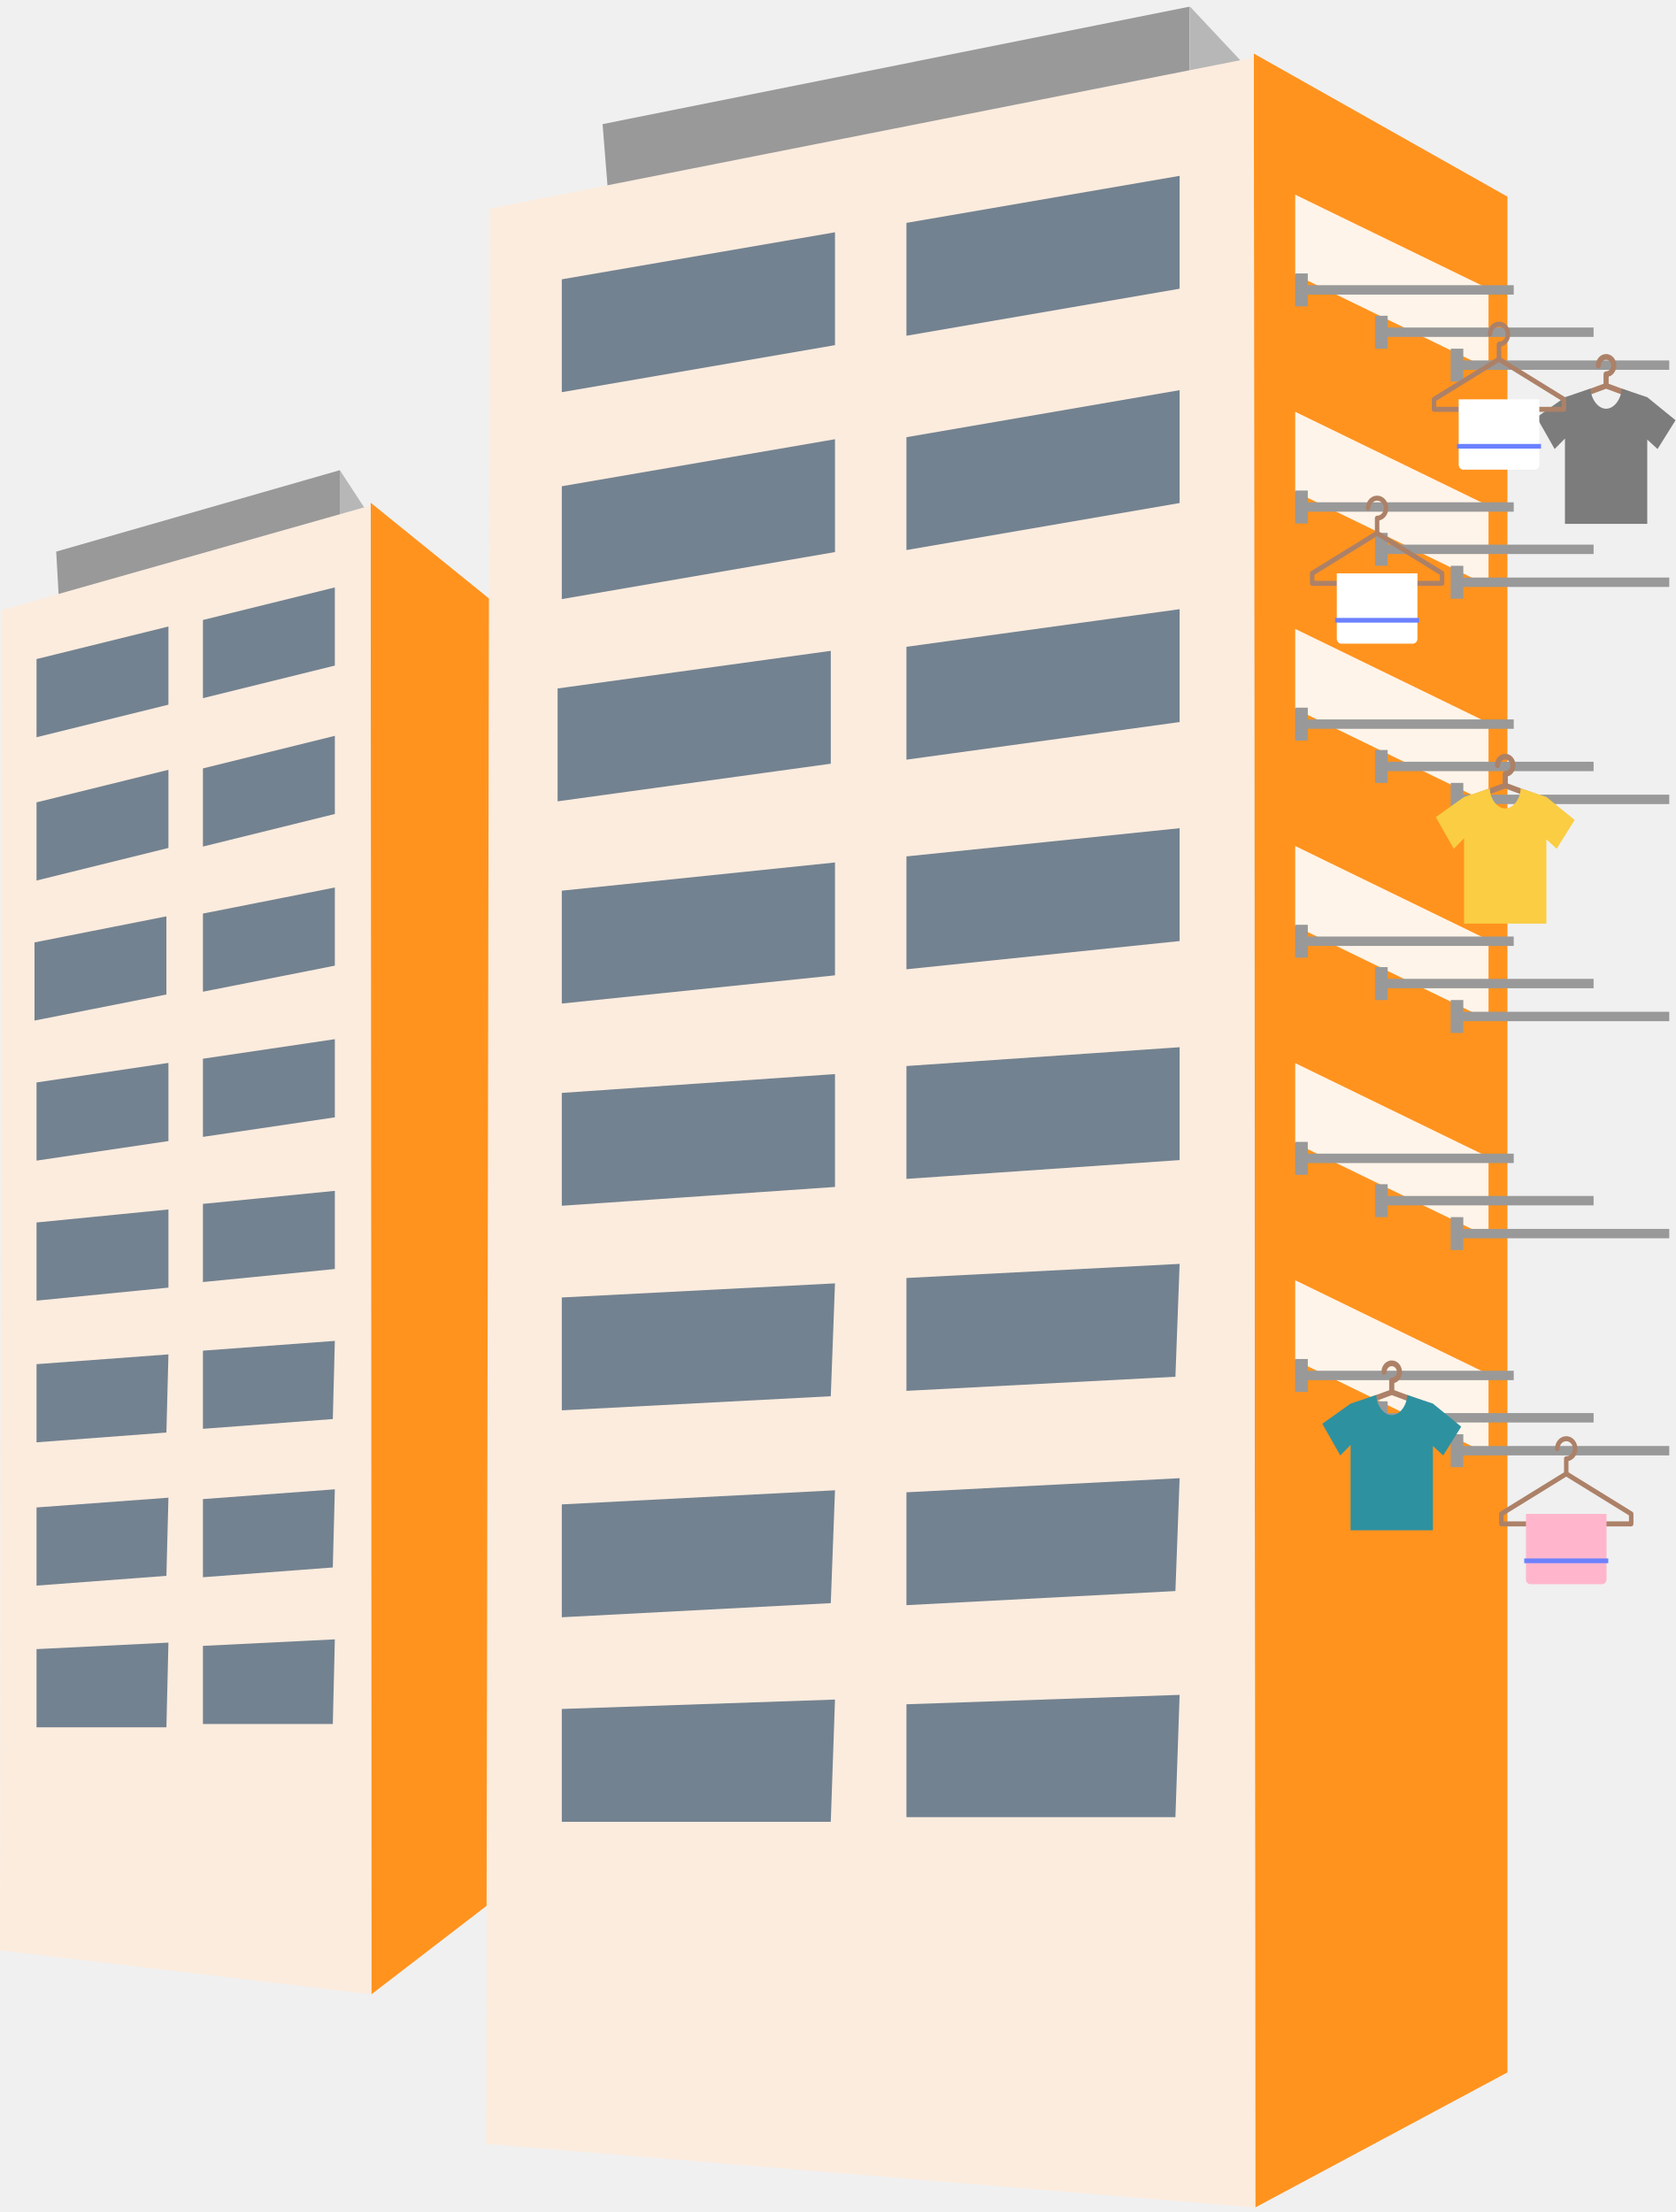
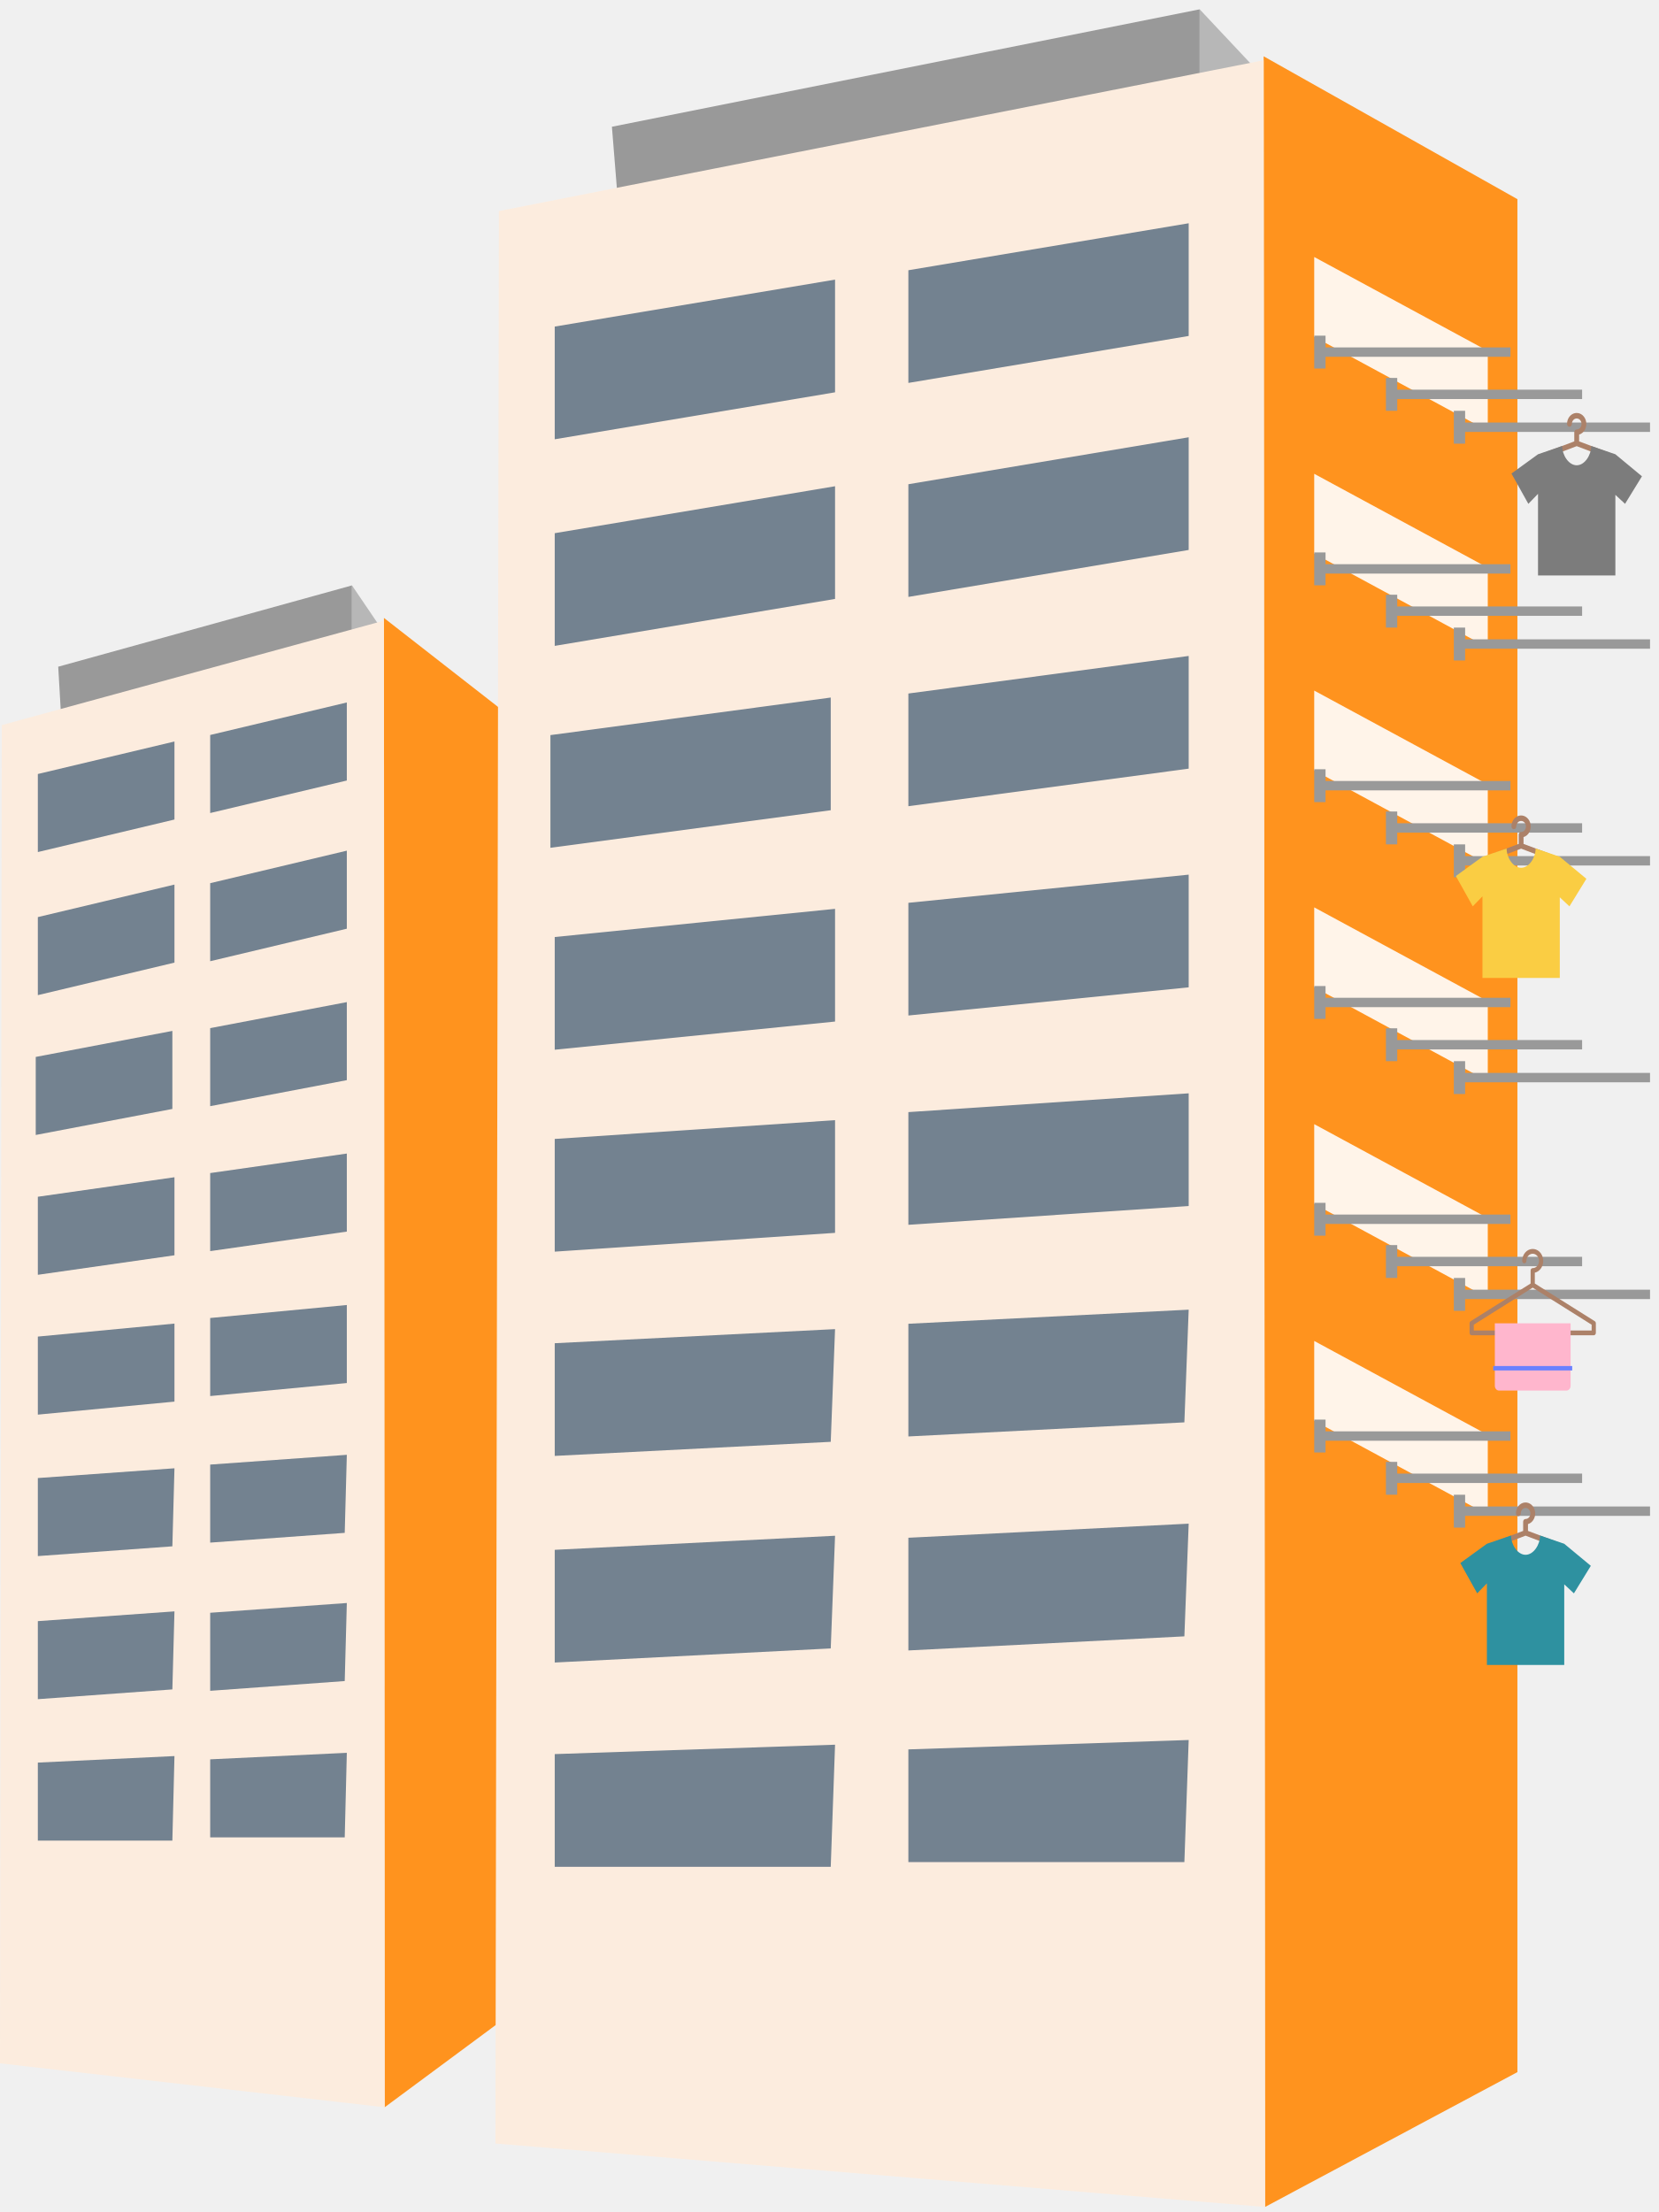
- <svg xmlns="http://www.w3.org/2000/svg" xmlns:xlink="http://www.w3.org/1999/xlink" width="256px" height="338px" viewBox="0 0 256 338" version="1.1">
+ <svg xmlns="http://www.w3.org/2000/svg" xmlns:xlink="http://www.w3.org/1999/xlink" width="270px" height="360px" viewBox="0 0 270 360" version="1.1">
  <defs>
-     <polygon id="path-1" points="0.064 0.693 89.806 0.693 89.806 28.719 0.064 28.719" />
-     <polygon id="path-3" points="0.806 0.693 8.891 0.693 8.891 10.753 0.806 10.753" />
-     <polygon id="path-5" points="0 337 256 337 256 0.693 0 0.693" />
+     <polygon id="path-1" points="0 358.481 268.541 358.481 268.541 0.82 0 0.82" />
  </defs>
-   <g id="cassia-zoom-copy" stroke="none" stroke-width="1" fill="none" fill-rule="evenodd">
-     <g id="Group-127">
-       <g id="Group-5" transform="translate(8, 71.307)">
-         <polygon id="Fill-1" fill="#999999" points="43.92 7.503 0.979 19.944 0.588 12.978 43.92 0.537" />
-         <polygon id="Fill-3" fill="#B7B7B7" points="47.823 6.509 43.92 7.504 43.92 0.537" />
+   <g id="a1-cassia-hdb" stroke="none" stroke-width="1" fill="none" fill-rule="evenodd">
+     <g id="Group-108">
+       <g id="Group-5" transform="translate(8.950276, 94.87595)">
+         <polygon id="Fill-1" fill="#999999" points="48.334 7.806 0.956 21.038 0.525 13.629 48.334 0.397" />
+         <polygon id="Fill-3" fill="#B7B7B7" points="52.642 6.749 48.334 7.806 48.334 0.396" />
      </g>
-       <polygon id="Fill-6" fill="#FF931E" points="75.342 290.45 56.739 304.741 56.635 76.821 75.342 91.96" />
-       <polygon id="Fill-7" fill="#FCECDE" points="0.256 93.221 -0 298.02 56.74 304.741 56.636 77.242" />
-       <polygon id="Fill-8" fill="#738290" points="25.734 107.674 5.581 112.651 5.581 100.707 25.734 95.731" />
-       <polygon id="Fill-9" fill="#738290" points="51.158 101.703 31.005 106.68 31.005 94.736 51.158 89.76" />
-       <polygon id="Fill-10" fill="#738290" points="25.734 129.57 5.581 134.547 5.581 122.603 25.734 117.627" />
-       <polygon id="Fill-11" fill="#738290" points="51.158 124.381 31.005 129.358 31.005 117.414 51.158 112.438" />
-       <polygon id="Fill-12" fill="#738290" points="25.424 263.933 5.581 263.933 5.581 251.99 25.735 250.995" />
-       <polygon id="Fill-13" fill="#738290" points="50.848 263.436 31.005 263.436 31.005 251.493 51.159 250.498" />
-       <polygon id="Fill-14" fill="#738290" points="25.424 240.793 5.581 242.286 5.581 230.342 25.735 228.85" />
-       <polygon id="Fill-15" fill="#738290" points="50.848 239.513 31.005 241.006 31.005 229.064 51.159 227.571" />
-       <polygon id="Fill-16" fill="#738290" points="25.424 218.897 5.581 220.39 5.581 208.447 25.735 206.954" />
-       <polygon id="Fill-17" fill="#738290" points="50.848 216.835 31.005 218.328 31.005 206.385 51.159 204.892" />
-       <polygon id="Fill-18" fill="#738290" points="25.424 151.964 5.271 155.945 5.271 144.002 25.424 140.021" />
-       <polygon id="Fill-19" fill="#738290" points="51.158 147.556 31.005 151.537 31.005 139.595 51.158 135.613" />
-       <polygon id="Fill-20" fill="#738290" points="25.734 174.358 5.581 177.344 5.581 165.4 25.734 162.415" />
-       <polygon id="Fill-21" fill="#738290" points="51.158 170.732 31.005 173.718 31.005 161.774 51.158 158.789" />
-       <polygon id="Fill-22" fill="#738290" points="25.734 196.752 5.581 198.743 5.581 186.799 25.734 184.809" />
-       <polygon id="Fill-23" fill="#738290" points="51.158 193.909 31.005 195.899 31.005 183.956 51.158 181.965" />
-       <g id="Group-30" transform="translate(92, 0.307)">
-         <g id="Group-26">
-           <mask id="mask-2" fill="white">
-             <use xlink:href="#path-1" />
-           </mask>
-           <g id="Clip-25" />
-           <polygon id="Fill-24" fill="#999999" mask="url(#mask-2)" points="89.806 10.753 0.872 28.719 0.064 18.659 89.806 0.693" />
-         </g>
-         <g id="Group-29" transform="translate(89, 0)">
-           <mask id="mask-4" fill="white">
-             <use xlink:href="#path-3" />
-           </mask>
-           <g id="Clip-28" />
-           <polygon id="Fill-27" fill="#B7B7B7" mask="url(#mask-4)" points="8.891 9.317 0.806 10.753 0.806 0.693" />
-         </g>
+       <polygon id="Fill-6" fill="#FF931E" points="83.127 327.759 62.601 342.957 62.486 100.566 83.127 116.666" />
+       <polygon id="Fill-7" fill="#FCECDE" points="0.283 118.008 -0 335.808 62.601 342.956 62.486 101.012" />
+       <polygon id="Fill-8" fill="#738290" points="28.393 133.378 6.159 138.67 6.159 125.968 28.393 120.678" />
+       <polygon id="Fill-9" fill="#738290" points="56.444 127.028 34.208 132.32 34.208 119.618 56.444 114.326" />
+       <polygon id="Fill-10" fill="#738290" points="28.393 156.664 6.159 161.956 6.159 149.256 28.393 143.964" />
+       <polygon id="Fill-11" fill="#738290" points="56.444 151.146 34.208 156.437 34.208 143.736 56.444 138.444" />
+       <polygon id="Fill-12" fill="#738290" points="28.052 299.559 6.158 299.559 6.158 286.858 28.393 285.798" />
+       <polygon id="Fill-13" fill="#738290" points="56.103 299.031 34.208 299.031 34.208 286.329 56.445 285.269" />
+       <polygon id="Fill-14" fill="#738290" points="28.052 274.949 6.158 276.538 6.158 263.837 28.393 262.249" />
+       <polygon id="Fill-15" fill="#738290" points="56.103 273.589 34.208 275.177 34.208 262.475 56.445 260.887" />
+       <polygon id="Fill-16" fill="#738290" points="28.052 251.663 6.158 253.251 6.158 240.55 28.393 238.961" />
+       <polygon id="Fill-17" fill="#738290" points="56.103 249.471 34.208 251.058 34.208 238.358 56.445 236.769" />
+       <polygon id="Fill-18" fill="#738290" points="28.052 180.48 5.816 184.715 5.816 172.013 28.052 167.78" />
+       <polygon id="Fill-19" fill="#738290" points="56.444 175.793 34.208 180.027 34.208 167.326 56.444 163.092" />
+       <polygon id="Fill-20" fill="#738290" points="28.393 204.296 6.159 207.472 6.159 194.77 28.393 191.595" />
+       <polygon id="Fill-21" fill="#738290" points="56.444 200.44 34.208 203.617 34.208 190.915 56.444 187.739" />
+       <polygon id="Fill-22" fill="#738290" points="28.393 228.111 6.159 230.229 6.159 217.527 28.393 215.411" />
+       <polygon id="Fill-23" fill="#738290" points="56.444 225.088 34.208 227.206 34.208 214.503 56.444 212.387" />
+       <g id="Group-28" transform="translate(98.45304, 0.698734)">
+         <polygon id="Fill-24" fill="#999999" points="96.794 11.519 1.998 30.627 1.135 19.927 96.794 0.821" />
+         <polygon id="Fill-26" fill="#B7B7B7" points="105.412 9.991 96.795 11.52 96.795 0.821" />
      </g>
-       <polygon id="Fill-31" fill="#FF931E" points="191.787 337.307 230.314 316.671 230.314 30.048 191.57 8.186" />
-       <polygon id="Fill-32" fill="#FCECDE" points="74.808 31.869 74.277 327.601 191.787 337.307 191.57 8.793" />
-       <polygon id="Fill-33" fill="#FFF4E9" points="227.425 56.333 197.888 41.961 197.888 29.745 227.425 44.117" />
-       <polygon id="Fill-34" fill="#999999" points="199.172 45.015 231.278 45.015 231.278 43.578 199.172 43.578" />
-       <polygon id="Fill-35" fill="#999999" points="197.887 46.811 199.813 46.811 199.813 41.781 197.887 41.781" />
-       <polygon id="Fill-36" fill="#999999" points="211.373 51.482 243.479 51.482 243.479 50.045 211.373 50.045" />
-       <polygon id="Fill-37" fill="#999999" points="210.088 53.279 212.014 53.279 212.014 48.249 210.088 48.249" />
-       <polygon id="Fill-38" fill="#999999" points="222.931 56.512 255.038 56.512 255.038 55.076 222.931 55.076" />
-       <polygon id="Fill-39" fill="#999999" points="221.646 58.309 223.572 58.309 223.572 53.279 221.646 53.279" />
-       <g id="Group-126" transform="translate(0, 0.307)">
-         <path d="M251.408,60.411 L245.782,58.335 L245.782,57.247 C246.57,57.017 247.07,56.15 246.932,55.25 C246.794,54.351 246.063,53.72 245.251,53.799 C244.438,53.877 243.815,54.639 243.816,55.551 C243.816,55.794 243.993,55.991 244.21,55.991 C244.427,55.991 244.602,55.794 244.602,55.551 C244.602,55.065 244.955,54.671 245.388,54.671 C245.823,54.671 246.175,55.065 246.175,55.551 C246.175,56.036 245.823,56.431 245.388,56.431 C245.172,56.431 244.996,56.627 244.996,56.87 L244.996,58.335 L239.369,60.411 C239.163,60.488 239.052,60.737 239.12,60.968 C239.188,61.199 239.412,61.324 239.618,61.247 L245.388,59.093 L251.16,61.245 C251.366,61.323 251.589,61.198 251.657,60.967 C251.725,60.736 251.614,60.487 251.408,60.41 L251.408,60.411 Z" id="Fill-40" fill="#AC8168" />
-         <path d="M256,63.907 L251.677,60.388 L247.747,59.069 C247.747,60.526 246.691,62.148 245.389,62.148 C244.086,62.148 243.03,60.526 243.03,59.069 L239.101,60.388 L234.777,63.467 L237.528,68.305 L239.101,66.705 L239.101,79.74 L251.677,79.74 L251.677,66.865 L253.249,68.305 L256,63.907 Z" id="Fill-42" fill="#7C7C7C" />
-         <polygon id="Fill-44" fill="#738290" points="127.574 52.433 85.836 59.619 85.836 42.372 127.574 35.186" />
-         <polygon id="Fill-46" fill="#738290" points="180.228 43.81 138.49 50.996 138.49 33.749 180.228 26.563" />
-         <polygon id="Fill-48" fill="#738290" points="127.574 84.051 85.836 91.237 85.836 73.991 127.574 66.805" />
-         <polygon id="Fill-50" fill="#738290" points="180.228 76.558 138.49 83.744 138.49 66.497 180.228 59.311" />
-         <polygon id="Fill-52" fill="#738290" points="126.932 278.074 85.836 278.074 85.836 260.828 127.575 259.39" />
-         <polygon id="Fill-54" fill="#738290" points="179.587 277.356 138.49 277.356 138.49 260.11 180.229 258.673" />
-         <polygon id="Fill-56" fill="#738290" points="126.932 244.659 85.836 246.815 85.836 229.569 127.575 227.413" />
-         <polygon id="Fill-58" fill="#738290" points="179.587 242.811 138.49 244.968 138.49 227.72 180.229 225.565" />
-         <polygon id="Fill-60" fill="#738290" points="126.932 213.041 85.836 215.197 85.836 197.95 127.575 195.794" />
-         <polygon id="Fill-62" fill="#738290" points="179.587 210.064 138.49 212.22 138.49 194.973 180.229 192.817" />
-         <polygon id="Fill-64" fill="#738290" points="126.932 116.389 85.194 122.138 85.194 104.891 126.932 99.142" />
-         <polygon id="Fill-66" fill="#738290" points="180.228 110.024 138.49 115.773 138.49 98.526 180.228 92.777" />
-         <polygon id="Fill-68" fill="#738290" points="127.574 148.726 85.836 153.038 85.836 135.791 127.574 131.48" />
-         <polygon id="Fill-70" fill="#738290" points="180.228 143.49 138.49 147.802 138.49 130.555 180.228 126.243" />
-         <polygon id="Fill-72" fill="#738290" points="127.574 181.063 85.836 183.938 85.836 166.691 127.574 163.816" />
-         <polygon id="Fill-74" fill="#738290" points="180.228 176.957 138.49 179.832 138.49 162.584 180.228 159.709" />
-         <polygon id="Fill-76" fill="#FFF4E9" points="227.425 89.202 197.888 74.83 197.888 62.614 227.425 76.986" />
-         <mask id="mask-6" fill="white">
-           <use xlink:href="#path-5" />
+       <polygon id="Fill-29" fill="#FF931E" points="205.885 359.178 246.955 337.234 246.955 32.411 205.656 9.163" />
+       <polygon id="Fill-30" fill="#FCECDE" points="81.196 34.349 80.63 348.858 205.885 359.178 205.655 9.808" />
+       <polygon id="Fill-31" fill="#738290" points="135.904 63.849 90.281 71.491 90.281 53.149 135.904 45.507" />
+       <polygon id="Fill-32" fill="#738290" points="193.457 54.678 147.836 62.32 147.836 43.98 193.457 36.336" />
+       <polygon id="Fill-33" fill="#738290" points="135.904 97.474 90.281 105.116 90.281 86.776 135.904 79.134" />
+       <polygon id="Fill-34" fill="#738290" points="193.457 89.505 147.836 97.147 147.836 78.806 193.457 71.164" />
+       <polygon id="Fill-35" fill="#738290" points="135.202 303.818 90.282 303.818 90.282 285.476 135.904 283.948" />
+       <polygon id="Fill-36" fill="#738290" points="192.755 303.054 147.836 303.054 147.836 284.712 193.458 283.182" />
+       <polygon id="Fill-37" fill="#738290" points="135.202 268.28 90.282 270.574 90.282 252.232 135.904 249.94" />
+       <polygon id="Fill-38" fill="#738290" points="192.755 266.315 147.836 268.608 147.836 250.267 193.458 247.974" />
+       <polygon id="Fill-39" fill="#738290" points="135.202 234.655 90.282 236.947 90.282 218.607 135.904 216.313" />
+       <polygon id="Fill-40" fill="#738290" points="192.755 231.488 147.836 233.781 147.836 215.44 193.458 213.147" />
+       <polygon id="Fill-41" fill="#738290" points="135.202 131.865 89.579 137.979 89.579 119.637 135.202 113.523" />
+       <polygon id="Fill-42" fill="#738290" points="193.457 125.096 147.836 131.21 147.836 112.869 193.457 106.755" />
+       <polygon id="Fill-43" fill="#738290" points="135.904 166.256 90.281 170.842 90.281 152.498 135.904 147.914" />
+       <polygon id="Fill-44" fill="#738290" points="193.457 160.687 147.836 165.273 147.836 146.931 193.457 142.347" />
+       <polygon id="Fill-45" fill="#738290" points="135.904 200.647 90.281 203.703 90.281 185.361 135.904 182.305" />
+       <polygon id="Fill-46" fill="#738290" points="193.457 196.28 147.836 199.336 147.836 180.994 193.457 177.938" />
+       <polygon id="Fill-47" fill="#FFF4E9" points="242.134 70.105 213.887 54.819 213.887 41.827 242.134 57.113" />
+       <polygon id="Fill-48" fill="#999999" points="215.115 58.068 245.819 58.068 245.819 56.54 215.115 56.54" />
+       <polygon id="Fill-49" fill="#999999" points="213.889 59.979 215.73 59.979 215.73 54.629 213.889 54.629" />
+       <polygon id="Fill-50" fill="#999999" points="226.784 64.946 257.488 64.946 257.488 63.418 226.784 63.418" />
+       <polygon id="Fill-51" fill="#999999" points="225.556 66.857 227.398 66.857 227.398 61.508 225.556 61.508" />
+       <polygon id="Fill-52" fill="#999999" points="237.837 70.296 268.541 70.296 268.541 68.766 237.837 68.766" />
+       <polygon id="Fill-53" fill="#999999" points="236.61 72.207 238.45 72.207 238.45 66.857 236.61 66.857" />
+       <polygon id="Fill-54" fill="#FFF4E9" points="242.134 105.387 213.887 90.101 213.887 77.111 242.134 92.395" />
+       <polygon id="Fill-55" fill="#999999" points="215.115 93.351 245.819 93.351 245.819 91.821 215.115 91.821" />
+       <polygon id="Fill-56" fill="#999999" points="213.889 95.26 215.73 95.26 215.73 89.91 213.889 89.91" />
+       <polygon id="Fill-57" fill="#999999" points="226.784 100.227 257.488 100.227 257.488 98.699 226.784 98.699" />
+       <polygon id="Fill-58" fill="#999999" points="225.556 102.138 227.398 102.138 227.398 96.79 225.556 96.79" />
+       <polygon id="Fill-59" fill="#999999" points="237.837 105.579 268.541 105.579 268.541 104.049 237.837 104.049" />
+       <polygon id="Fill-60" fill="#999999" points="236.61 107.488 238.45 107.488 238.45 102.138 236.61 102.138" />
+       <polygon id="Fill-61" fill="#FFF4E9" points="242.134 140.669 213.887 125.383 213.887 112.393 242.134 127.677" />
+       <polygon id="Fill-62" fill="#999999" points="215.115 128.632 245.819 128.632 245.819 127.103 215.115 127.103" />
+       <polygon id="Fill-63" fill="#999999" points="213.889 130.542 215.73 130.542 215.73 125.193 213.889 125.193" />
+       <polygon id="Fill-64" fill="#999999" points="226.784 135.51 257.488 135.51 257.488 133.982 226.784 133.982" />
+       <polygon id="Fill-65" fill="#999999" points="225.556 137.42 227.398 137.42 227.398 132.071 225.556 132.071" />
+       <polygon id="Fill-66" fill="#999999" points="237.837 140.86 268.541 140.86 268.541 139.332 237.837 139.332" />
+       <polygon id="Fill-67" fill="#999999" points="236.61 142.771 238.45 142.771 238.45 137.421 236.61 137.421" />
+       <polygon id="Fill-68" fill="#FFF4E9" points="242.134 175.951 213.887 160.666 213.887 147.674 242.134 162.958" />
+       <polygon id="Fill-69" fill="#999999" points="215.115 163.914 245.819 163.914 245.819 162.386 215.115 162.386" />
+       <polygon id="Fill-70" fill="#999999" points="213.889 165.825 215.73 165.825 215.73 160.476 213.889 160.476" />
+       <polygon id="Fill-71" fill="#999999" points="226.784 170.792 257.488 170.792 257.488 169.264 226.784 169.264" />
+       <polygon id="Fill-72" fill="#999999" points="225.556 172.703 227.398 172.703 227.398 167.354 225.556 167.354" />
+       <polygon id="Fill-73" fill="#999999" points="237.837 176.142 268.541 176.142 268.541 174.614 237.837 174.614" />
+       <polygon id="Fill-74" fill="#999999" points="236.61 178.051 238.45 178.051 238.45 172.703 236.61 172.703" />
+       <polygon id="Fill-75" fill="#FFF4E9" points="242.134 211.232 213.887 195.946 213.887 182.956 242.134 198.24" />
+       <polygon id="Fill-76" fill="#999999" points="215.115 199.195 245.819 199.195 245.819 197.667 215.115 197.667" />
+       <polygon id="Fill-77" fill="#999999" points="213.889 201.106 215.73 201.106 215.73 195.758 213.889 195.758" />
+       <polygon id="Fill-78" fill="#999999" points="226.784 206.075 257.488 206.075 257.488 204.545 226.784 204.545" />
+       <polygon id="Fill-79" fill="#999999" points="225.556 207.984 227.398 207.984 227.398 202.634 225.556 202.634" />
+       <polygon id="Fill-80" fill="#999999" points="237.837 211.423 268.541 211.423 268.541 209.895 237.837 209.895" />
+       <polygon id="Fill-81" fill="#999999" points="236.61 213.334 238.45 213.334 238.45 207.986 236.61 207.986" />
+       <polygon id="Fill-82" fill="#FFF4E9" points="242.134 246.514 213.887 231.229 213.887 218.238 242.134 233.522" />
+       <polygon id="Fill-83" fill="#999999" points="215.115 234.478 245.819 234.478 245.819 232.949 215.115 232.949" />
+       <polygon id="Fill-84" fill="#999999" points="213.889 236.389 215.73 236.389 215.73 231.039 213.889 231.039" />
+       <polygon id="Fill-85" fill="#999999" points="226.784 241.356 257.488 241.356 257.488 239.827 226.784 239.827" />
+       <polygon id="Fill-86" fill="#999999" points="225.556 243.267 227.398 243.267 227.398 237.917 225.556 237.917" />
+       <polygon id="Fill-87" fill="#999999" points="237.837 246.705 268.541 246.705 268.541 245.178 237.837 245.178" />
+       <polygon id="Fill-88" fill="#999999" points="236.61 248.616 238.45 248.616 238.45 243.267 236.61 243.267" />
+       <g id="Group-107" transform="translate(0, 0.698734)">
+         <path d="M262.631,73.255 L257,71.137 L257,70.03 C257.789,69.796 258.289,68.911 258.151,67.995 C258.011,67.077 257.282,66.435 256.467,66.515 C255.654,66.594 255.031,67.37 255.032,68.3 C255.032,68.547 255.207,68.75 255.426,68.75 C255.642,68.75 255.82,68.547 255.82,68.3 C255.82,67.806 256.17,67.404 256.606,67.404 C257.04,67.404 257.392,67.806 257.392,68.3 C257.392,68.795 257.04,69.198 256.606,69.198 C256.388,69.198 256.212,69.398 256.212,69.646 L256.212,71.137 L250.581,73.255 C250.374,73.334 250.262,73.587 250.332,73.821 C250.4,74.057 250.623,74.184 250.829,74.107 L256.606,71.911 L262.382,74.105 C262.589,74.183 262.811,74.055 262.88,73.82 C262.949,73.586 262.837,73.332 262.631,73.253 L262.631,73.255 Z" id="Fill-89" fill="#AC8168" />
+         <path d="M267.227,76.818 L262.899,73.232 L258.966,71.887 C258.966,73.371 257.91,75.024 256.606,75.024 C255.302,75.024 254.245,73.371 254.245,71.887 L250.311,73.232 L245.985,76.37 L248.737,81.3 L250.311,79.671 L250.311,92.956 L262.899,92.956 L262.899,79.833 L264.473,81.3 L267.227,76.818 Z" id="Fill-91" fill="#7C7C7C" />
+         <path d="M253.584,138.761 L247.953,136.644 L247.953,135.536 C248.744,135.302 249.244,134.418 249.105,133.501 C248.966,132.585 248.235,131.941 247.422,132.021 C246.609,132.1 245.984,132.877 245.986,133.806 C245.986,134.054 246.162,134.254 246.379,134.254 C246.596,134.254 246.773,134.054 246.773,133.806 C246.773,133.311 247.125,132.91 247.559,132.91 C247.995,132.91 248.347,133.311 248.347,133.806 C248.347,134.301 247.995,134.704 247.559,134.704 C247.342,134.704 247.166,134.904 247.166,135.152 L247.166,136.644 L241.534,138.761 C241.329,138.84 241.217,139.094 241.285,139.328 C241.354,139.563 241.576,139.691 241.784,139.613 L247.559,137.417 L253.337,139.612 C253.543,139.689 253.765,139.562 253.835,139.328 C253.904,139.092 253.792,138.839 253.584,138.76 L253.584,138.761 Z" id="Fill-93" fill="#AC8168" />
+         <path d="M258.182,142.324 L253.854,138.738 L249.921,137.394 C249.921,138.878 248.863,140.53 247.559,140.53 C246.256,140.53 245.2,138.878 245.2,137.394 L241.266,138.738 L236.938,141.876 L239.692,146.807 L241.266,145.177 L241.266,158.462 L253.854,158.462 L253.854,145.339 L255.427,146.807 L258.182,142.324 Z" id="Fill-95" fill="#FACD43" />
+         <path d="M254.309,250.571 L248.677,248.455 L248.677,247.348 C249.466,247.113 249.968,246.229 249.829,245.311 C249.69,244.395 248.959,243.753 248.146,243.832 C247.333,243.912 246.708,244.688 246.71,245.618 C246.71,245.866 246.886,246.066 247.104,246.066 C247.32,246.066 247.497,245.866 247.497,245.618 C247.497,245.123 247.849,244.72 248.283,244.72 C248.719,244.72 249.07,245.123 249.07,245.618 C249.07,246.113 248.719,246.514 248.283,246.514 C248.066,246.514 247.89,246.716 247.89,246.962 L247.89,248.455 L242.258,250.571 C242.053,250.65 241.941,250.906 242.009,251.139 C242.078,251.375 242.3,251.501 242.508,251.425 L248.283,249.227 L254.061,251.424 C254.267,251.499 254.489,251.373 254.559,251.138 C254.628,250.903 254.516,250.649 254.309,250.57 L254.309,250.571 Z" id="Fill-97" fill="#AC8168" />
+         <path d="M258.904,254.136 L254.579,250.55 L250.645,249.204 C250.645,250.689 249.587,252.342 248.283,252.342 C246.98,252.342 245.924,250.689 245.924,249.204 L241.99,250.55 L237.663,253.686 L240.415,258.619 L241.99,256.989 L241.99,270.274 L254.579,270.274 L254.579,257.151 L256.151,258.619 L258.904,254.136 Z" id="Fill-99" fill="#2E91A0" />
+         <path d="M259.037,215.835 L239.857,215.835 L239.857,214.895 L249.445,208.866 L259.037,214.895 L259.037,215.835 Z M259.546,214.325 L249.79,208.19 L249.79,206.429 C250.673,206.223 251.264,205.273 251.143,204.256 C251.024,203.238 250.232,202.501 249.332,202.57 C248.433,202.638 247.734,203.489 247.734,204.515 C247.734,204.731 247.887,204.907 248.076,204.907 C248.265,204.907 248.419,204.731 248.419,204.515 C248.419,203.87 248.879,203.344 249.445,203.344 C250.014,203.344 250.475,203.87 250.475,204.515 C250.475,205.162 250.014,205.687 249.445,205.687 C249.257,205.687 249.104,205.863 249.104,206.077 L249.104,208.19 L239.348,214.325 C239.241,214.393 239.172,214.524 239.172,214.664 L239.172,216.227 C239.172,216.441 239.324,216.617 239.514,216.617 L259.379,216.617 C259.568,216.617 259.722,216.441 259.722,216.227 L259.722,214.664 C259.722,214.524 259.653,214.393 259.546,214.325 Z" id="Fill-101" fill="#AC8168" />
+         <path d="M243.281,214.665 L255.613,214.665 L255.613,224.836 C255.613,225.267 255.306,225.616 254.927,225.616 L243.966,225.616 C243.588,225.616 243.281,225.267 243.281,224.836 L243.281,214.665 Z" id="Fill-103" fill="#FFB6CD" />
+         <mask id="mask-2" fill="white">
+           <use xlink:href="#path-1" />
        </mask>
-         <g id="Clip-79" />
-         <polygon id="Fill-78" fill="#999999" mask="url(#mask-6)" points="199.172 77.883 231.278 77.883 231.278 76.446 199.172 76.446" />
-         <polygon id="Fill-80" fill="#999999" mask="url(#mask-6)" points="197.887 79.68 199.813 79.68 199.813 74.65 197.887 74.65" />
-         <polygon id="Fill-81" fill="#999999" mask="url(#mask-6)" points="211.373 84.351 243.479 84.351 243.479 82.914 211.373 82.914" />
-         <polygon id="Fill-82" fill="#999999" mask="url(#mask-6)" points="210.088 86.147 212.014 86.147 212.014 81.117 210.088 81.117" />
-         <polygon id="Fill-83" fill="#999999" mask="url(#mask-6)" points="222.931 89.381 255.037 89.381 255.037 87.944 222.931 87.944" />
-         <polygon id="Fill-84" fill="#999999" mask="url(#mask-6)" points="221.646 91.178 223.572 91.178 223.572 86.148 221.646 86.148" />
-         <polygon id="Fill-85" fill="#FFF4E9" mask="url(#mask-6)" points="227.425 122.377 197.888 108.005 197.888 95.789 227.425 110.161" />
-         <polygon id="Fill-86" fill="#999999" mask="url(#mask-6)" points="199.172 111.059 231.278 111.059 231.278 109.622 199.172 109.622" />
-         <polygon id="Fill-87" fill="#999999" mask="url(#mask-6)" points="197.887 112.855 199.813 112.855 199.813 107.825 197.887 107.825" />
-         <polygon id="Fill-88" fill="#999999" mask="url(#mask-6)" points="211.373 117.526 243.479 117.526 243.479 116.089 211.373 116.089" />
-         <polygon id="Fill-89" fill="#999999" mask="url(#mask-6)" points="210.088 119.323 212.014 119.323 212.014 114.293 210.088 114.293" />
-         <polygon id="Fill-90" fill="#999999" mask="url(#mask-6)" points="222.931 122.557 255.037 122.557 255.037 121.12 222.931 121.12" />
-         <polygon id="Fill-91" fill="#999999" mask="url(#mask-6)" points="221.646 124.353 223.572 124.353 223.572 119.323 221.646 119.323" />
-         <polygon id="Fill-92" fill="#FFF4E9" mask="url(#mask-6)" points="227.425 155.553 197.888 141.181 197.888 128.965 227.425 143.337" />
-         <polygon id="Fill-93" fill="#999999" mask="url(#mask-6)" points="199.172 144.234 231.278 144.234 231.278 142.797 199.172 142.797" />
-         <polygon id="Fill-94" fill="#999999" mask="url(#mask-6)" points="197.887 146.031 199.813 146.031 199.813 141.001 197.887 141.001" />
-         <polygon id="Fill-95" fill="#999999" mask="url(#mask-6)" points="211.373 150.702 243.479 150.702 243.479 149.265 211.373 149.265" />
-         <polygon id="Fill-96" fill="#999999" mask="url(#mask-6)" points="210.088 152.499 212.014 152.499 212.014 147.469 210.088 147.469" />
-         <polygon id="Fill-97" fill="#999999" mask="url(#mask-6)" points="222.931 155.732 255.037 155.732 255.037 154.295 222.931 154.295" />
-         <polygon id="Fill-98" fill="#999999" mask="url(#mask-6)" points="221.646 157.529 223.572 157.529 223.572 152.499 221.646 152.499" />
-         <polygon id="Fill-99" fill="#FFF4E9" mask="url(#mask-6)" points="227.425 188.728 197.888 174.356 197.888 162.14 227.425 176.512" />
-         <polygon id="Fill-100" fill="#999999" mask="url(#mask-6)" points="199.172 177.41 231.278 177.41 231.278 175.973 199.172 175.973" />
-         <polygon id="Fill-101" fill="#999999" mask="url(#mask-6)" points="197.887 179.207 199.813 179.207 199.813 174.177 197.887 174.177" />
-         <polygon id="Fill-102" fill="#999999" mask="url(#mask-6)" points="211.373 183.877 243.479 183.877 243.479 182.44 211.373 182.44" />
-         <polygon id="Fill-103" fill="#999999" mask="url(#mask-6)" points="210.088 185.674 212.014 185.674 212.014 180.644 210.088 180.644" />
-         <polygon id="Fill-104" fill="#999999" mask="url(#mask-6)" points="222.931 188.908 255.037 188.908 255.037 187.471 222.931 187.471" />
-         <polygon id="Fill-105" fill="#999999" mask="url(#mask-6)" points="221.646 190.704 223.572 190.704 223.572 185.674 221.646 185.674" />
-         <polygon id="Fill-106" fill="#FFF4E9" mask="url(#mask-6)" points="227.425 221.904 197.888 207.532 197.888 195.316 227.425 209.688" />
-         <polygon id="Fill-107" fill="#999999" mask="url(#mask-6)" points="199.172 210.585 231.278 210.585 231.278 209.148 199.172 209.148" />
-         <polygon id="Fill-108" fill="#999999" mask="url(#mask-6)" points="197.887 212.382 199.813 212.382 199.813 207.352 197.887 207.352" />
-         <polygon id="Fill-109" fill="#999999" mask="url(#mask-6)" points="211.373 217.053 243.479 217.053 243.479 215.616 211.373 215.616" />
-         <polygon id="Fill-110" fill="#999999" mask="url(#mask-6)" points="210.088 218.85 212.014 218.85 212.014 213.82 210.088 213.82" />
-         <polygon id="Fill-111" fill="#999999" mask="url(#mask-6)" points="222.931 222.083 255.037 222.083 255.037 220.646 222.931 220.646" />
-         <polygon id="Fill-112" fill="#999999" mask="url(#mask-6)" points="221.646 223.88 223.572 223.88 223.572 218.85 221.646 218.85" />
-         <path d="M238.606,61.86 L219.443,61.86 L219.443,60.938 L229.025,55.022 L238.606,60.938 L238.606,61.86 Z M239.113,60.378 L229.367,54.358 L229.367,52.631 C230.249,52.429 230.84,51.497 230.72,50.499 C230.599,49.5 229.808,48.777 228.91,48.844 C228.011,48.912 227.314,49.747 227.314,50.755 C227.314,50.966 227.466,51.137 227.656,51.137 C227.844,51.137 227.998,50.966 227.998,50.755 C227.998,50.12 228.458,49.606 229.025,49.606 C229.591,49.606 230.051,50.12 230.051,50.755 C230.051,51.389 229.591,51.903 229.025,51.903 C228.835,51.903 228.682,52.075 228.682,52.286 L228.682,54.358 L218.936,60.378 C218.827,60.445 218.759,60.572 218.758,60.712 L218.758,62.243 C218.758,62.455 218.912,62.626 219.101,62.626 L238.948,62.626 C239.137,62.626 239.291,62.455 239.291,62.243 L239.291,60.712 C239.29,60.572 239.222,60.445 239.113,60.378 Z" id="Fill-113" fill="#AC8168" mask="url(#mask-6)" />
-         <path d="M222.865,60.711 L235.184,60.711 L235.184,70.69 C235.184,71.113 234.878,71.456 234.5,71.456 L223.55,71.456 C223.172,71.456 222.865,71.113 222.865,70.69 L222.865,60.711 Z" id="Fill-114" fill="#FFFFFF" mask="url(#mask-6)" />
-         <polygon id="Fill-115" fill="#6C81FF" mask="url(#mask-6)" points="222.603 68.242 235.446 68.242 235.446 67.523 222.603 67.523" />
-         <path d="M235.997,121.492 L230.371,119.416 L230.371,118.328 C231.159,118.098 231.659,117.23 231.521,116.331 C231.383,115.432 230.652,114.801 229.84,114.879 C229.027,114.958 228.404,115.719 228.405,116.632 C228.405,116.875 228.582,117.072 228.799,117.072 C229.016,117.072 229.191,116.875 229.191,116.632 C229.191,116.146 229.544,115.752 229.977,115.752 C230.412,115.752 230.764,116.146 230.764,116.632 C230.764,117.117 230.412,117.512 229.977,117.512 C229.761,117.512 229.585,117.708 229.585,117.951 L229.585,119.416 L223.958,121.492 C223.752,121.569 223.641,121.818 223.709,122.049 C223.777,122.28 224.001,122.405 224.207,122.327 L229.977,120.173 L235.749,122.326 C235.955,122.403 236.178,122.278 236.246,122.048 C236.314,121.817 236.203,121.568 235.997,121.491 L235.997,121.492 Z" id="Fill-116" fill="#AC8168" mask="url(#mask-6)" />
-         <path d="M240.589,124.988 L236.266,121.469 L232.336,120.15 C232.336,121.607 231.28,123.229 229.978,123.229 C228.675,123.229 227.619,121.607 227.619,120.15 L223.69,121.469 L219.366,124.548 L222.117,129.386 L223.69,127.786 L223.69,140.821 L236.266,140.821 L236.266,127.946 L237.838,129.386 L240.589,124.988 Z" id="Fill-117" fill="#FACD43" mask="url(#mask-6)" />
-         <path d="M218.659,214.192 L213.033,212.116 L213.033,211.028 C213.822,210.798 214.322,209.931 214.183,209.031 C214.046,208.132 213.315,207.501 212.503,207.58 C211.69,207.658 211.067,208.42 211.068,209.332 C211.068,209.575 211.244,209.772 211.461,209.772 C211.678,209.772 211.854,209.575 211.854,209.332 C211.854,208.846 212.206,208.452 212.639,208.452 C213.074,208.452 213.426,208.846 213.426,209.332 C213.426,209.817 213.074,210.212 212.639,210.212 C212.423,210.212 212.247,210.408 212.247,210.651 L212.247,212.116 L206.621,214.192 C206.414,214.269 206.303,214.518 206.371,214.749 C206.44,214.98 206.663,215.105 206.869,215.028 L212.639,212.874 L218.411,215.026 C218.617,215.103 218.84,214.978 218.909,214.748 C218.977,214.517 218.865,214.268 218.659,214.191 L218.659,214.192 Z" id="Fill-118" fill="#AC8168" mask="url(#mask-6)" />
-         <path d="M223.251,217.689 L218.929,214.169 L214.998,212.851 C214.998,214.308 213.942,215.929 212.64,215.929 C211.338,215.929 210.282,214.308 210.282,212.851 L206.352,214.169 L202.029,217.249 L204.78,222.087 L206.352,220.487 L206.352,233.522 L218.929,233.522 L218.929,220.647 L220.5,222.087 L223.251,217.689 Z" id="Fill-119" fill="#2E91A0" mask="url(#mask-6)" />
-         <path d="M248.881,232.169 L229.718,232.169 L229.718,231.247 L239.299,225.331 L248.881,231.247 L248.881,232.169 Z M249.388,230.687 L239.642,224.667 L239.642,222.94 C240.524,222.738 241.115,221.806 240.995,220.808 C240.874,219.809 240.083,219.086 239.185,219.153 C238.286,219.221 237.588,220.056 237.588,221.064 C237.588,221.275 237.741,221.446 237.931,221.446 C238.119,221.446 238.273,221.275 238.273,221.064 C238.273,220.429 238.733,219.915 239.299,219.915 C239.866,219.915 240.325,220.429 240.325,221.064 C240.325,221.698 239.866,222.212 239.299,222.212 C239.11,222.212 238.957,222.384 238.957,222.595 L238.957,224.667 L229.21,230.687 C229.102,230.754 229.034,230.881 229.033,231.021 L229.033,232.552 C229.033,232.764 229.187,232.935 229.376,232.935 L249.223,232.935 C249.411,232.935 249.565,232.764 249.565,232.552 L249.565,231.021 C249.565,230.881 249.496,230.754 249.388,230.687 Z" id="Fill-120" fill="#AC8168" mask="url(#mask-6)" />
-         <path d="M233.14,231.02 L245.458,231.02 L245.458,240.999 C245.458,241.422 245.153,241.765 244.775,241.765 L233.825,241.765 C233.447,241.765 233.14,241.422 233.14,240.999 L233.14,231.02 Z" id="Fill-121" fill="#FFB6CD" mask="url(#mask-6)" />
-         <polygon id="Fill-122" fill="#6C81FF" mask="url(#mask-6)" points="232.878 238.551 245.721 238.551 245.721 237.832 232.878 237.832" />
-         <path d="M219.984,88.448 L200.822,88.448 L200.822,87.526 L210.403,81.61 L219.984,87.526 L219.984,88.448 Z M220.492,86.966 L210.745,80.946 L210.745,79.219 C211.628,79.017 212.219,78.085 212.098,77.087 C211.978,76.088 211.186,75.365 210.289,75.432 C209.39,75.5 208.692,76.335 208.692,77.343 C208.692,77.554 208.845,77.725 209.034,77.725 C209.223,77.725 209.377,77.554 209.377,77.343 C209.377,76.708 209.836,76.194 210.403,76.194 C210.969,76.194 211.429,76.708 211.429,77.343 C211.429,77.977 210.969,78.491 210.403,78.491 C210.213,78.491 210.06,78.663 210.06,78.874 L210.06,80.946 L200.314,86.966 C200.206,87.033 200.137,87.16 200.137,87.299 L200.137,88.831 C200.137,89.043 200.291,89.214 200.479,89.214 L220.327,89.214 C220.515,89.214 220.669,89.043 220.669,88.831 L220.669,87.299 C220.668,87.16 220.6,87.033 220.492,86.966 Z" id="Fill-123" fill="#AC8168" mask="url(#mask-6)" />
-         <path d="M204.244,87.299 L216.562,87.299 L216.562,97.278 C216.562,97.701 216.256,98.044 215.878,98.044 L204.928,98.044 C204.55,98.044 204.244,97.701 204.244,97.278 L204.244,87.299 Z" id="Fill-124" fill="#FFFFFF" mask="url(#mask-6)" />
-         <polygon id="Fill-125" fill="#6C81FF" mask="url(#mask-6)" points="203.981 94.831 216.824 94.831 216.824 94.112 203.981 94.112" />
+         <g id="Clip-106" />
+         <polygon id="Fill-105" fill="#6C81FF" mask="url(#mask-2)" points="243.019 222.342 255.875 222.342 255.875 221.61 243.019 221.61" />
      </g>
    </g>
  </g>
</svg>
